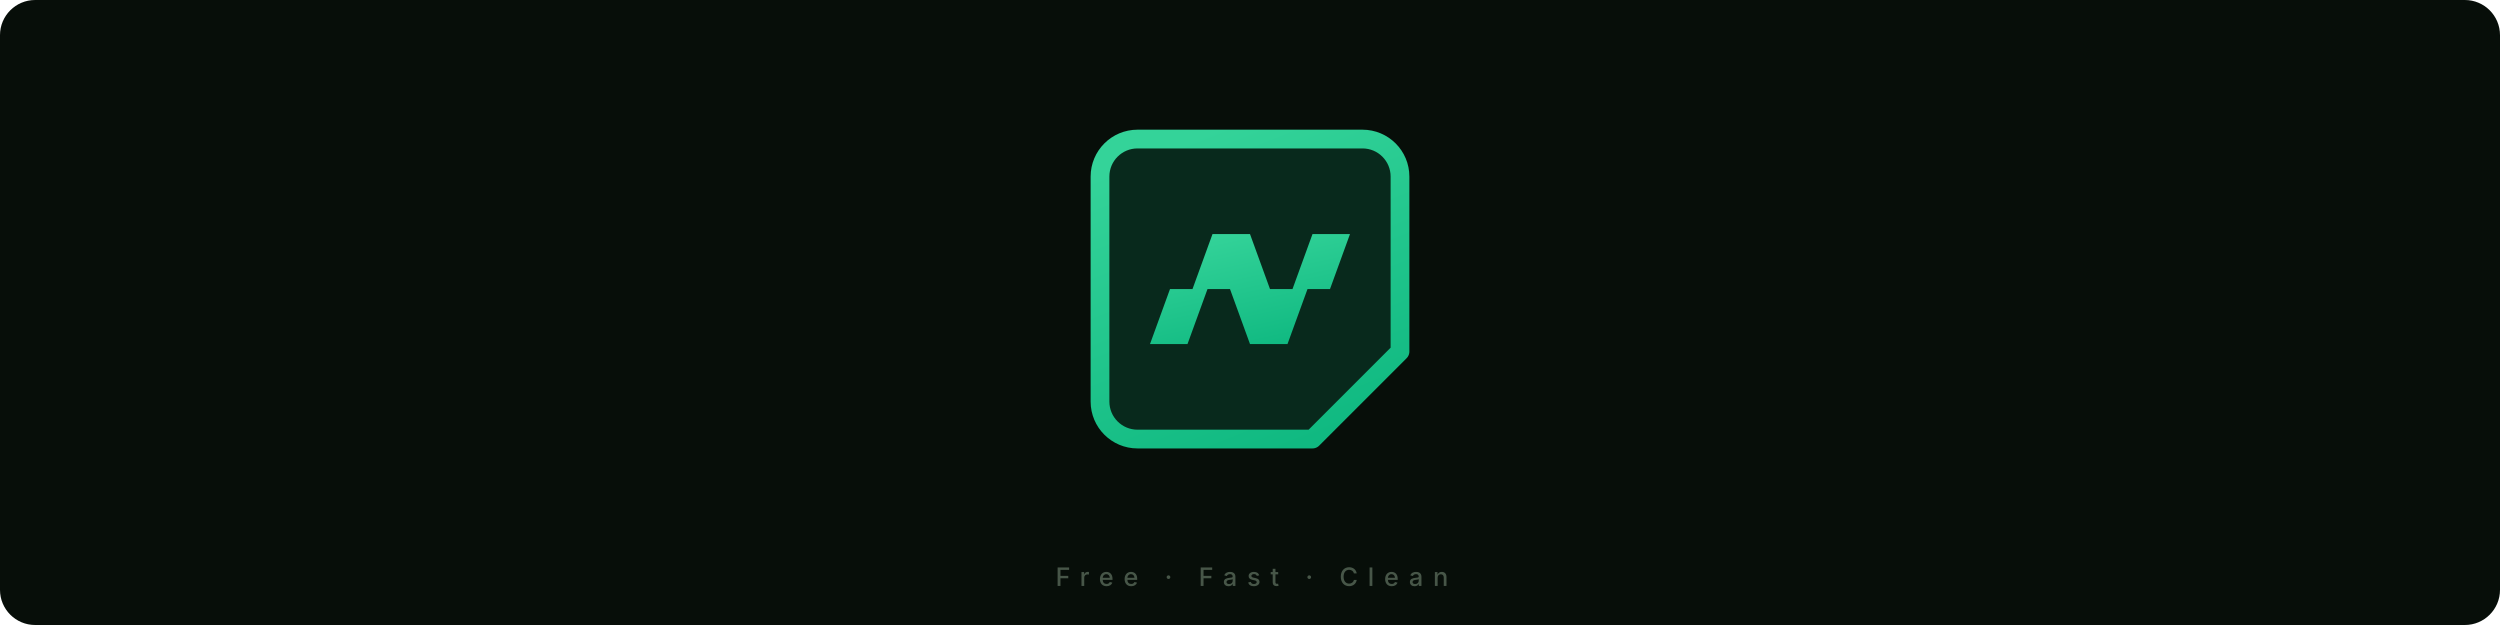
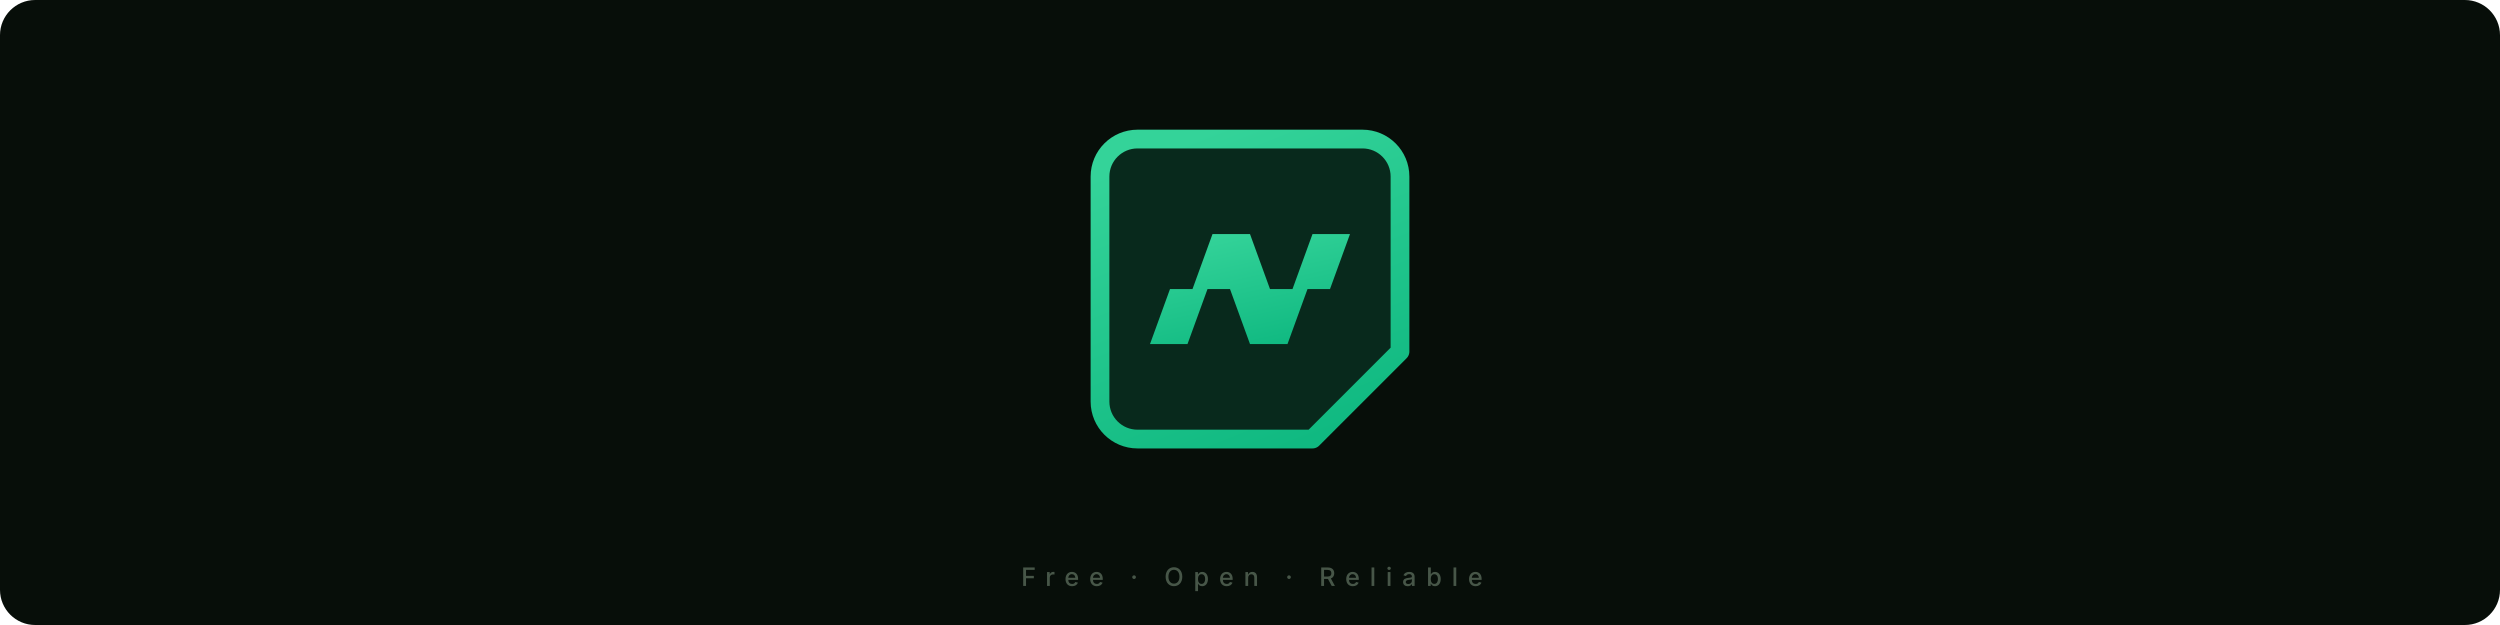
<svg xmlns="http://www.w3.org/2000/svg" viewBox="0 0 1280 320" width="1280" height="320">
  <defs>
    <linearGradient id="noventHero" x1="0.3" y1="0" x2="0.7" y2="1">
      <stop offset="0%" stop-color="#34d399" />
      <stop offset="100%" stop-color="#10b981" />
    </linearGradient>
    <clipPath id="roundedBounds">
      <rect width="1280" height="320" rx="18" ry="18" />
    </clipPath>
  </defs>
  <g clip-path="url(#roundedBounds)">
    <rect width="1280" height="320" fill="#070e09" />
    <g transform="translate(640, 148) scale(3.2) translate(-32, -32)">
      <path d="M14 8 H50 a6 6 0 0 1 6 6 V42 L42 56 H14 a6 6 0 0 1 -6 -6 V14 a6 6 0 0 1 6 -6 Z" fill="#10b981" fill-opacity="0.16" stroke="url(#noventHero)" stroke-width="3" stroke-linejoin="round" />
      <path transform="translate(16 23.2) scale(0.2)" d="M0,88 L30,88 L46,44 L64,44 L80,88 L110,88 L126,44 L144,44 L160,0 L130,0 L114,44 L96,44 L80,0 L50,0 L34,44 L16,44 Z" fill="url(#noventHero)" />
    </g>
-     <text x="641" y="300" text-anchor="middle" font-family="'Inter', 'Helvetica Neue', Helvetica, Arial, sans-serif" font-size="13" font-weight="500" letter-spacing="5" fill="#a8c4a8" opacity="0.4">Free  ·  Fast  ·  Clean</text>
+     <text x="641" y="300" text-anchor="middle" font-family="'Inter', 'Helvetica Neue', Helvetica, Arial, sans-serif" font-size="13" font-weight="500" letter-spacing="5" fill="#a8c4a8" opacity="0.4">Free  ·  Open  ·  Reliable</text>
  </g>
</svg>
